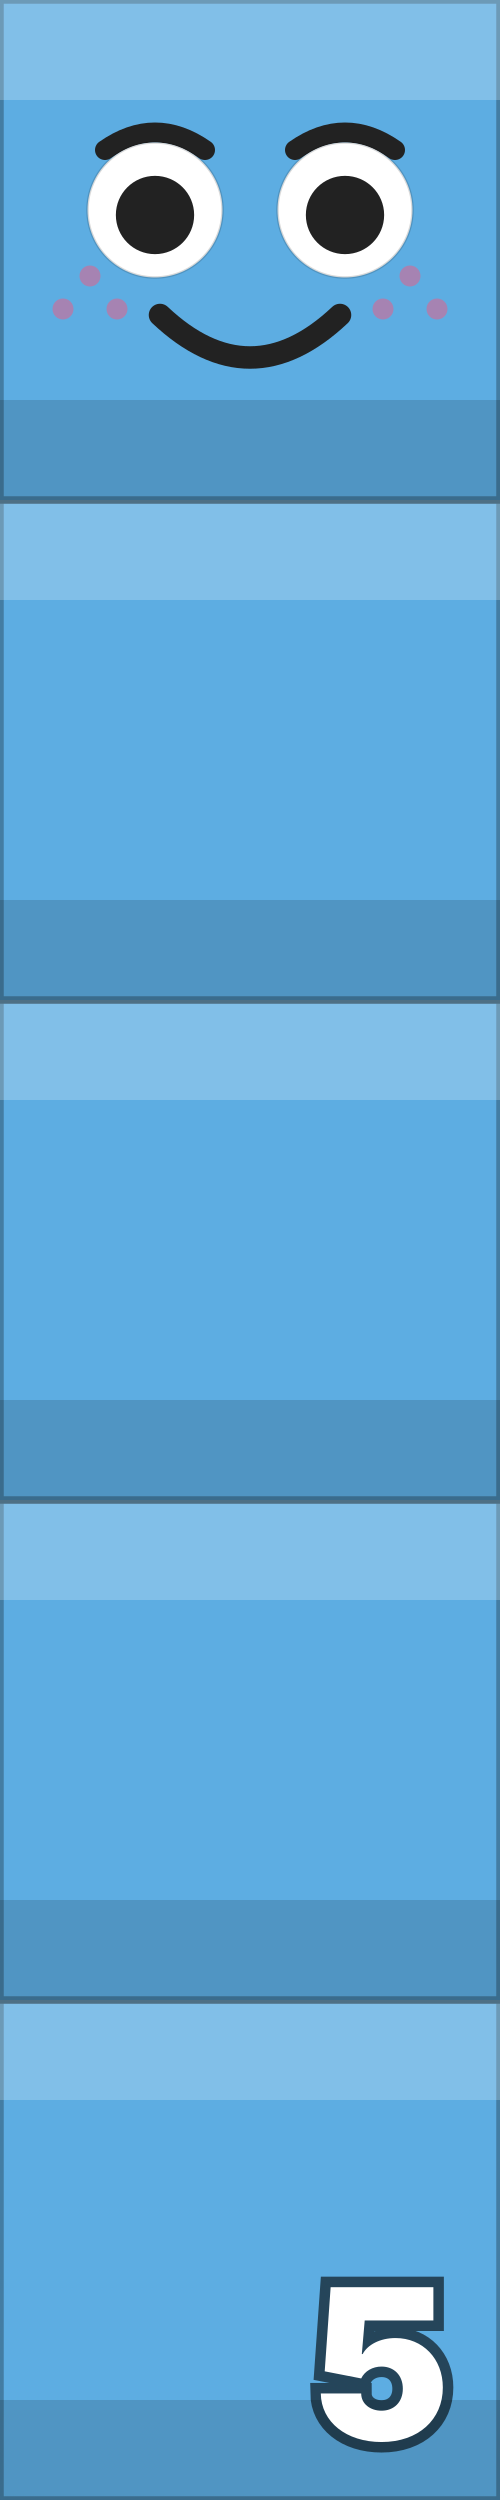
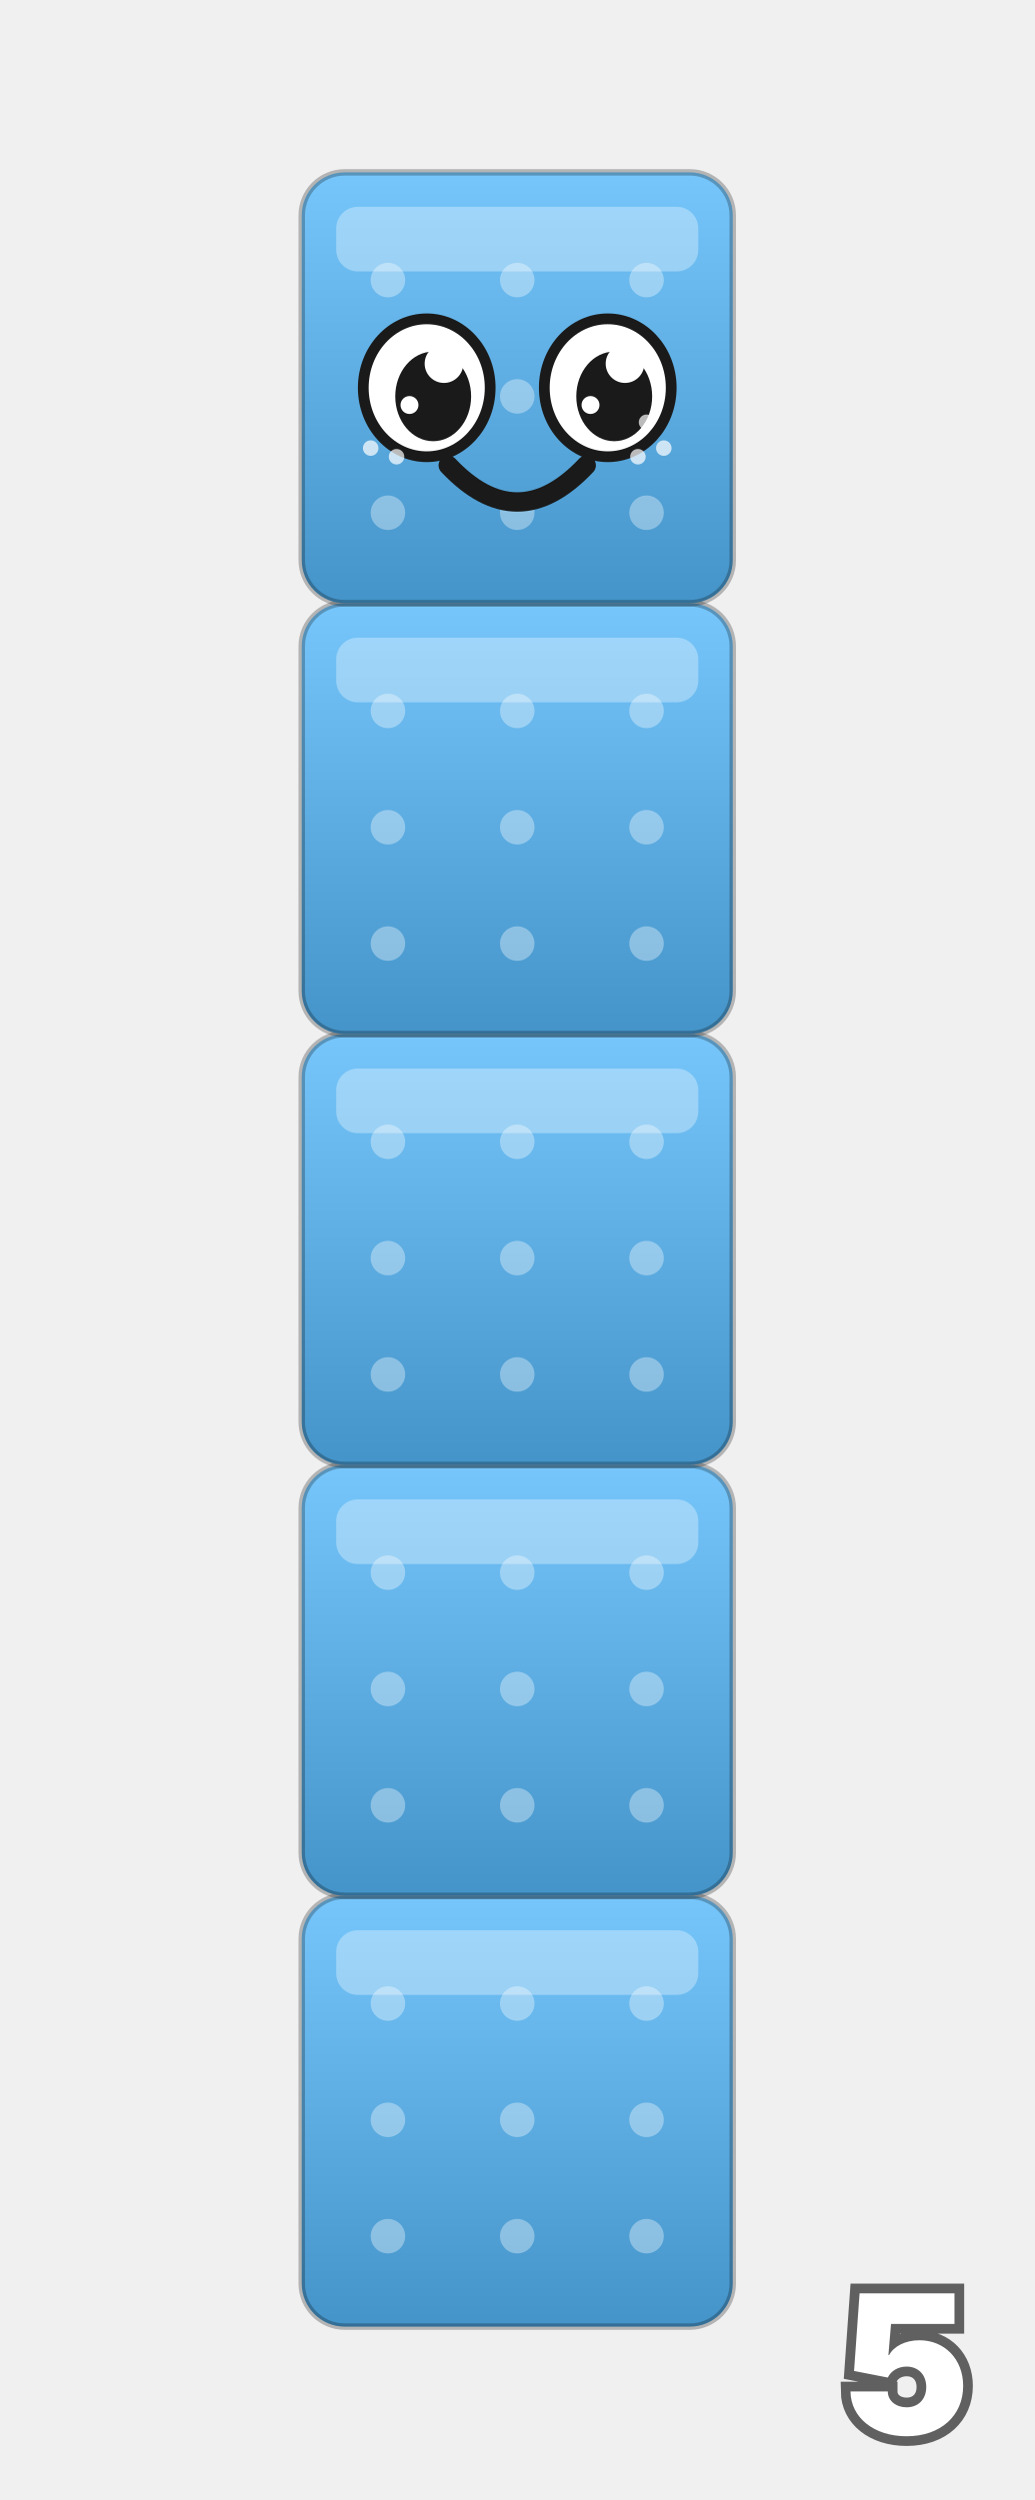
- <svg xmlns="http://www.w3.org/2000/svg" viewBox="0 0 100 500" width="100" height="500">
-   <rect x="0" y="400" width="100" height="100" fill="#5DADE2" stroke="rgba(0,0,0,0.28)" stroke-width="1.5" />
-   <rect x="0" y="400" width="100" height="20" fill="rgba(255,255,255,0.22)" />
-   <rect x="0" y="480" width="100" height="20" fill="rgba(0,0,0,0.14)" />
-   <rect x="0" y="300" width="100" height="100" fill="#5DADE2" stroke="rgba(0,0,0,0.28)" stroke-width="1.5" />
-   <rect x="0" y="300" width="100" height="20" fill="rgba(255,255,255,0.22)" />
-   <rect x="0" y="380" width="100" height="20" fill="rgba(0,0,0,0.14)" />
-   <rect x="0" y="200" width="100" height="100" fill="#5DADE2" stroke="rgba(0,0,0,0.28)" stroke-width="1.5" />
-   <rect x="0" y="200" width="100" height="20" fill="rgba(255,255,255,0.22)" />
-   <rect x="0" y="280" width="100" height="20" fill="rgba(0,0,0,0.14)" />
-   <rect x="0" y="100" width="100" height="100" fill="#5DADE2" stroke="rgba(0,0,0,0.28)" stroke-width="1.5" />
-   <rect x="0" y="100" width="100" height="20" fill="rgba(255,255,255,0.22)" />
-   <rect x="0" y="180" width="100" height="20" fill="rgba(0,0,0,0.14)" />
-   <rect x="0" y="0" width="100" height="100" fill="#5DADE2" stroke="rgba(0,0,0,0.28)" stroke-width="1.5" />
-   <rect x="0" y="0" width="100" height="20" fill="rgba(255,255,255,0.22)" />
-   <rect x="0" y="80" width="100" height="20" fill="rgba(0,0,0,0.14)" />
-   <path d="M 21 30 Q 31 23, 41 30" stroke="#222" stroke-width="4" fill="none" stroke-linecap="round" />
-   <path d="M 59 30 Q 69 23, 79 30" stroke="#222" stroke-width="4" fill="none" stroke-linecap="round" />
-   <circle cx="31" cy="42" r="13.5" fill="white" stroke="rgba(0,0,0,0.15)" stroke-width="0.5" />
-   <circle cx="69" cy="42" r="13.5" fill="white" stroke="rgba(0,0,0,0.15)" stroke-width="0.5" />
-   <circle cx="31" cy="43" r="7.83" fill="#222" />
-   <circle cx="69" cy="43" r="7.83" fill="#222" />
-   <circle cx="18" cy="55.2" r="2.1" fill="rgba(255,80,120,0.45)" />
-   <circle cx="12.6" cy="61.8" r="2.1" fill="rgba(255,80,120,0.45)" />
-   <circle cx="23.4" cy="61.8" r="2.1" fill="rgba(255,80,120,0.45)" />
-   <circle cx="82" cy="55.2" r="2.1" fill="rgba(255,80,120,0.45)" />
-   <circle cx="87.4" cy="61.8" r="2.1" fill="rgba(255,80,120,0.45)" />
-   <circle cx="76.6" cy="61.8" r="2.1" fill="rgba(255,80,120,0.45)" />
-   <path d="M 32 63 Q 50 80, 68 63" stroke="#222" stroke-width="4.5" fill="none" stroke-linecap="round" />
-   <text x="90" y="488" font-family="-apple-system, BlinkMacSystemFont, 'Segoe UI', sans-serif" font-weight="900" font-size="42" fill="white" stroke="rgba(0,0,0,0.6)" stroke-width="4.2" paint-order="stroke fill" text-anchor="end">5</text>
+ <svg xmlns="http://www.w3.org/2000/svg" viewBox="0 0 240 580" width="240" height="580">
+   <defs>
+     <linearGradient id="grad-5" x1="0%" y1="0%" x2="0%" y2="100%">
+       <stop offset="0%" stop-color="#76c6fb" />
+       <stop offset="50%" stop-color="#5DADE2" />
+       <stop offset="100%" stop-color="#4494c9" />
+     </linearGradient>
+   </defs>
+   <rect x="70" y="440" width="100" height="100" rx="10" fill="url(#grad-5)" stroke="rgba(0,0,0,0.25)" stroke-width="1.5" />
+   <circle cx="90" cy="465" r="4" fill="rgba(255,255,255,0.35)" />
+   <circle cx="120" cy="465" r="4" fill="rgba(255,255,255,0.35)" />
+   <circle cx="150" cy="465" r="4" fill="rgba(255,255,255,0.35)" />
+   <circle cx="90" cy="492" r="4" fill="rgba(255,255,255,0.35)" />
+   <circle cx="120" cy="492" r="4" fill="rgba(255,255,255,0.35)" />
+   <circle cx="150" cy="492" r="4" fill="rgba(255,255,255,0.35)" />
+   <circle cx="90" cy="519" r="4" fill="rgba(255,255,255,0.35)" />
+   <circle cx="120" cy="519" r="4" fill="rgba(255,255,255,0.35)" />
+   <circle cx="150" cy="519" r="4" fill="rgba(255,255,255,0.35)" />
+   <rect x="78" y="448" width="84" height="15" rx="5" fill="rgba(255,255,255,0.32)" />
+   <rect x="70" y="340" width="100" height="100" rx="10" fill="url(#grad-5)" stroke="rgba(0,0,0,0.25)" stroke-width="1.5" />
+   <circle cx="90" cy="365" r="4" fill="rgba(255,255,255,0.35)" />
+   <circle cx="120" cy="365" r="4" fill="rgba(255,255,255,0.35)" />
+   <circle cx="150" cy="365" r="4" fill="rgba(255,255,255,0.35)" />
+   <circle cx="90" cy="392" r="4" fill="rgba(255,255,255,0.35)" />
+   <circle cx="120" cy="392" r="4" fill="rgba(255,255,255,0.35)" />
+   <circle cx="150" cy="392" r="4" fill="rgba(255,255,255,0.35)" />
+   <circle cx="90" cy="419" r="4" fill="rgba(255,255,255,0.35)" />
+   <circle cx="120" cy="419" r="4" fill="rgba(255,255,255,0.35)" />
+   <circle cx="150" cy="419" r="4" fill="rgba(255,255,255,0.35)" />
+   <rect x="78" y="348" width="84" height="15" rx="5" fill="rgba(255,255,255,0.32)" />
+   <rect x="70" y="240" width="100" height="100" rx="10" fill="url(#grad-5)" stroke="rgba(0,0,0,0.25)" stroke-width="1.5" />
+   <circle cx="90" cy="265" r="4" fill="rgba(255,255,255,0.35)" />
+   <circle cx="120" cy="265" r="4" fill="rgba(255,255,255,0.35)" />
+   <circle cx="150" cy="265" r="4" fill="rgba(255,255,255,0.35)" />
+   <circle cx="90" cy="292" r="4" fill="rgba(255,255,255,0.35)" />
+   <circle cx="120" cy="292" r="4" fill="rgba(255,255,255,0.35)" />
+   <circle cx="150" cy="292" r="4" fill="rgba(255,255,255,0.35)" />
+   <circle cx="90" cy="319" r="4" fill="rgba(255,255,255,0.35)" />
+   <circle cx="120" cy="319" r="4" fill="rgba(255,255,255,0.35)" />
+   <circle cx="150" cy="319" r="4" fill="rgba(255,255,255,0.35)" />
+   <rect x="78" y="248" width="84" height="15" rx="5" fill="rgba(255,255,255,0.32)" />
+   <rect x="70" y="140" width="100" height="100" rx="10" fill="url(#grad-5)" stroke="rgba(0,0,0,0.25)" stroke-width="1.5" />
+   <circle cx="90" cy="165" r="4" fill="rgba(255,255,255,0.35)" />
+   <circle cx="120" cy="165" r="4" fill="rgba(255,255,255,0.35)" />
+   <circle cx="150" cy="165" r="4" fill="rgba(255,255,255,0.35)" />
+   <circle cx="90" cy="192" r="4" fill="rgba(255,255,255,0.35)" />
+   <circle cx="120" cy="192" r="4" fill="rgba(255,255,255,0.35)" />
+   <circle cx="150" cy="192" r="4" fill="rgba(255,255,255,0.35)" />
+   <circle cx="90" cy="219" r="4" fill="rgba(255,255,255,0.35)" />
+   <circle cx="120" cy="219" r="4" fill="rgba(255,255,255,0.35)" />
+   <circle cx="150" cy="219" r="4" fill="rgba(255,255,255,0.35)" />
+   <rect x="78" y="148" width="84" height="15" rx="5" fill="rgba(255,255,255,0.32)" />
+   <rect x="70" y="40" width="100" height="100" rx="10" fill="url(#grad-5)" stroke="rgba(0,0,0,0.25)" stroke-width="1.5" />
+   <circle cx="90" cy="65" r="4" fill="rgba(255,255,255,0.35)" />
+   <circle cx="120" cy="65" r="4" fill="rgba(255,255,255,0.35)" />
+   <circle cx="150" cy="65" r="4" fill="rgba(255,255,255,0.35)" />
+   <circle cx="90" cy="92" r="4" fill="rgba(255,255,255,0.35)" />
+   <circle cx="120" cy="92" r="4" fill="rgba(255,255,255,0.35)" />
+   <circle cx="150" cy="92" r="4" fill="rgba(255,255,255,0.35)" />
+   <circle cx="90" cy="119" r="4" fill="rgba(255,255,255,0.35)" />
+   <circle cx="120" cy="119" r="4" fill="rgba(255,255,255,0.35)" />
+   <circle cx="150" cy="119" r="4" fill="rgba(255,255,255,0.35)" />
+   <rect x="78" y="48" width="84" height="15" rx="5" fill="rgba(255,255,255,0.32)" />
+   <ellipse cx="99" cy="90" rx="14.72" ry="16" fill="white" stroke="#1a1a1a" stroke-width="2.5" />
+   <ellipse cx="141" cy="90" rx="14.72" ry="16" fill="white" stroke="#1a1a1a" stroke-width="2.5" />
+   <ellipse cx="100.5" cy="92" rx="8.8" ry="10.4" fill="#1a1a1a" />
+   <ellipse cx="142.5" cy="92" rx="8.8" ry="10.4" fill="#1a1a1a" />
+   <circle cx="103" cy="84.4" r="4.48" fill="white" />
+   <circle cx="145" cy="84.4" r="4.48" fill="white" />
+   <circle cx="95" cy="94" r="2.08" fill="white" />
+   <circle cx="137" cy="94" r="2.08" fill="white" />
+   <circle cx="90" cy="98" r="1.8" fill="rgba(255,255,255,0.7)" />
+   <circle cx="86" cy="104" r="1.8" fill="rgba(255,255,255,0.7)" />
+   <circle cx="92" cy="106" r="1.8" fill="rgba(255,255,255,0.7)" />
+   <circle cx="150" cy="98" r="1.8" fill="rgba(255,255,255,0.7)" />
+   <circle cx="154" cy="104" r="1.8" fill="rgba(255,255,255,0.7)" />
+   <circle cx="148" cy="106" r="1.8" fill="rgba(255,255,255,0.7)" />
+   <path d="M 104 108 Q 120 125, 136 108" stroke="#1a1a1a" stroke-width="4.5" fill="none" stroke-linecap="round" />
+   <text x="225" y="565" font-family="-apple-system, BlinkMacSystemFont, 'Segoe UI', sans-serif" font-weight="900" font-size="45" fill="white" stroke="rgba(0,0,0,0.6)" stroke-width="4.5" paint-order="stroke fill" text-anchor="end">5</text>
</svg>
